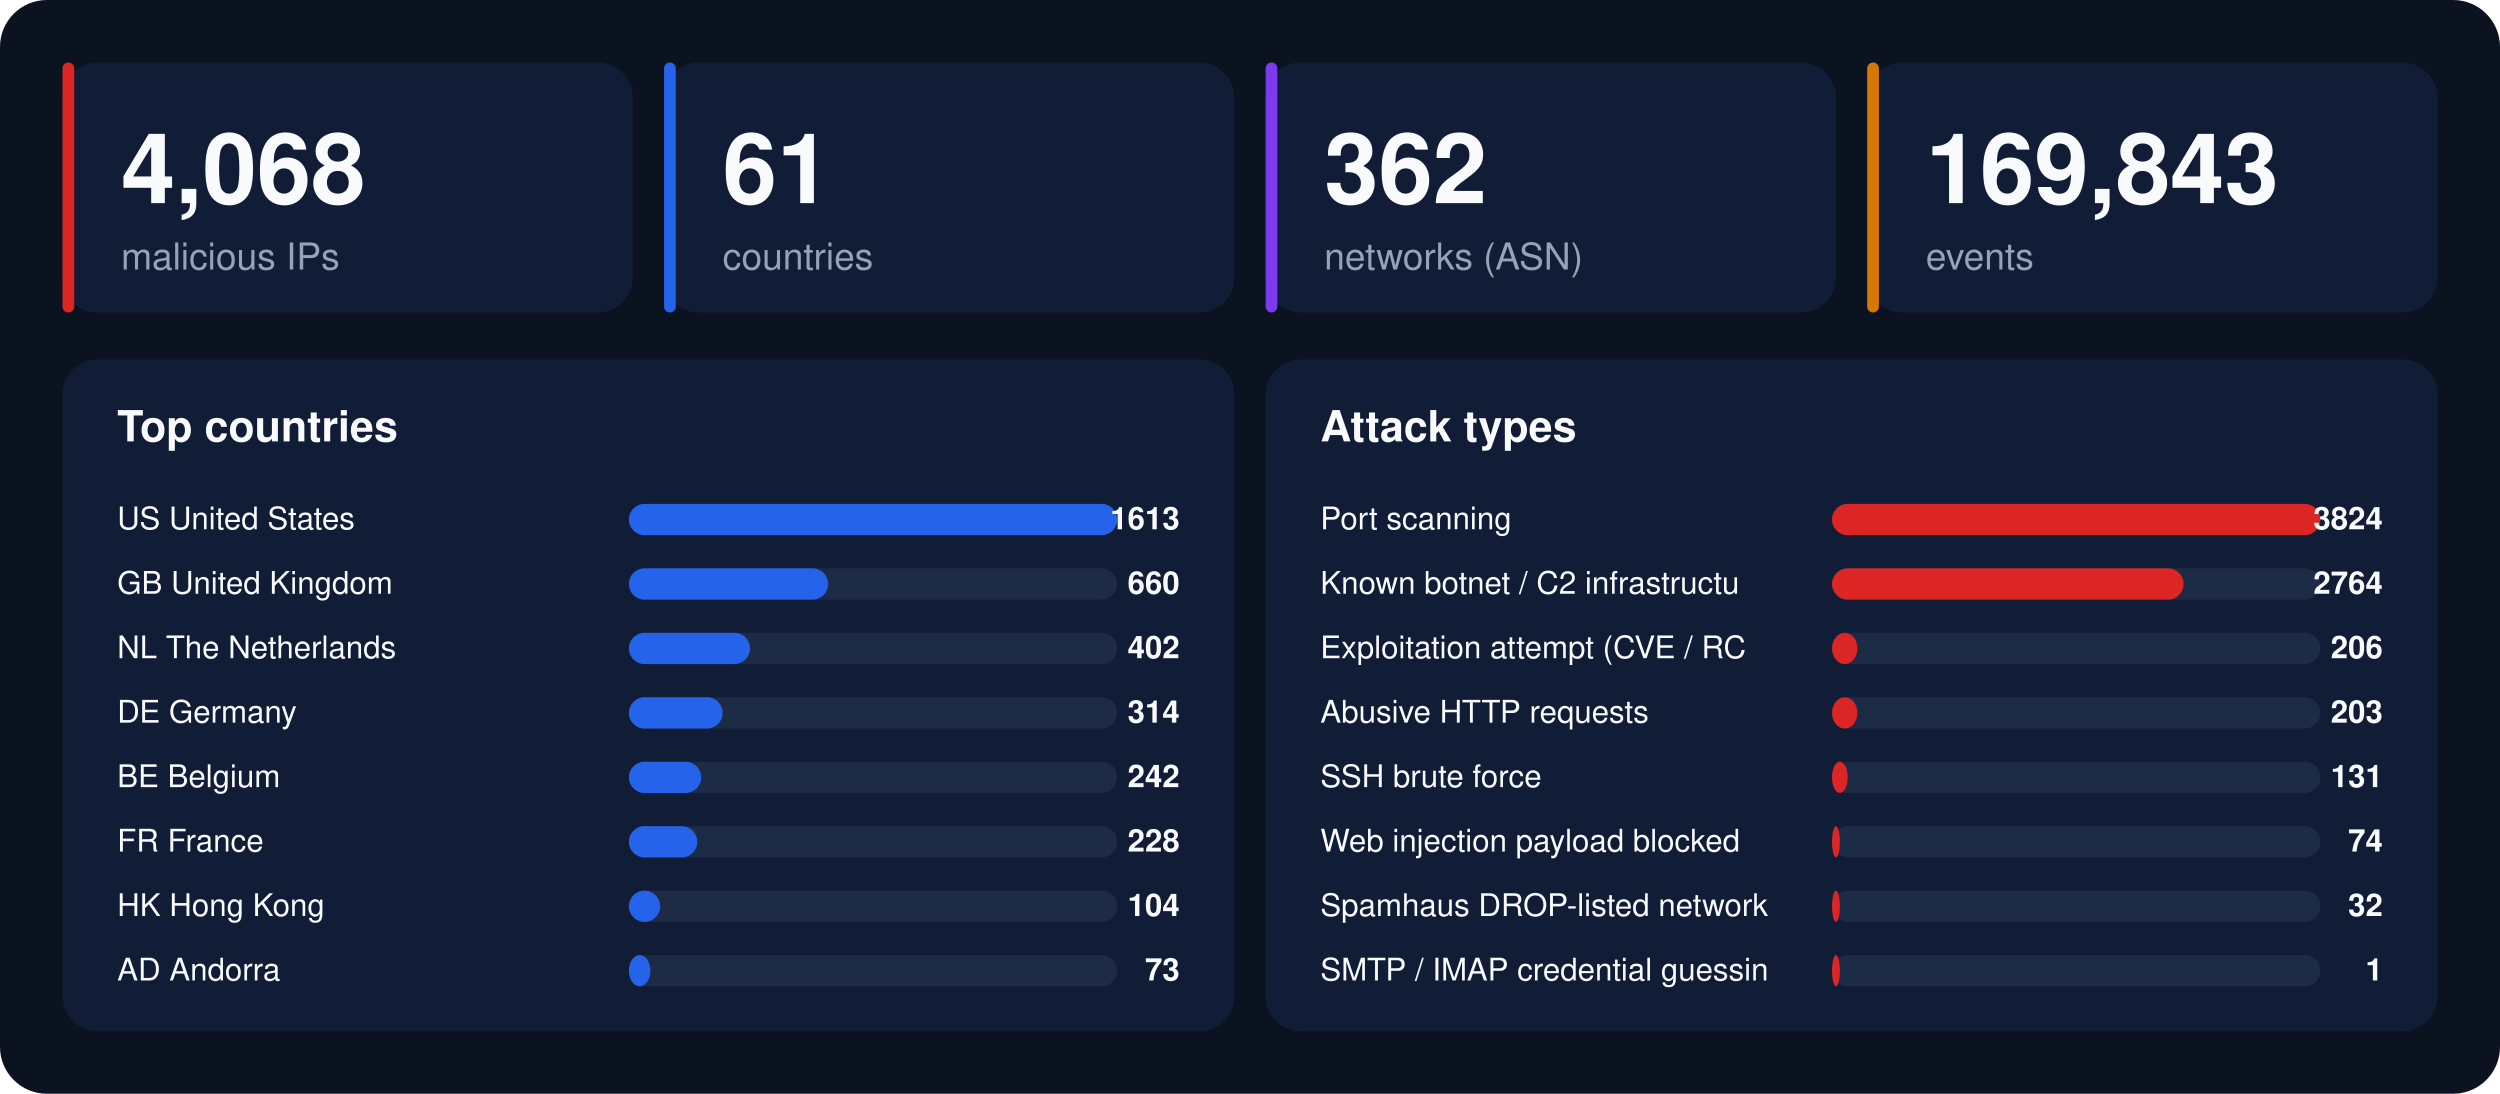
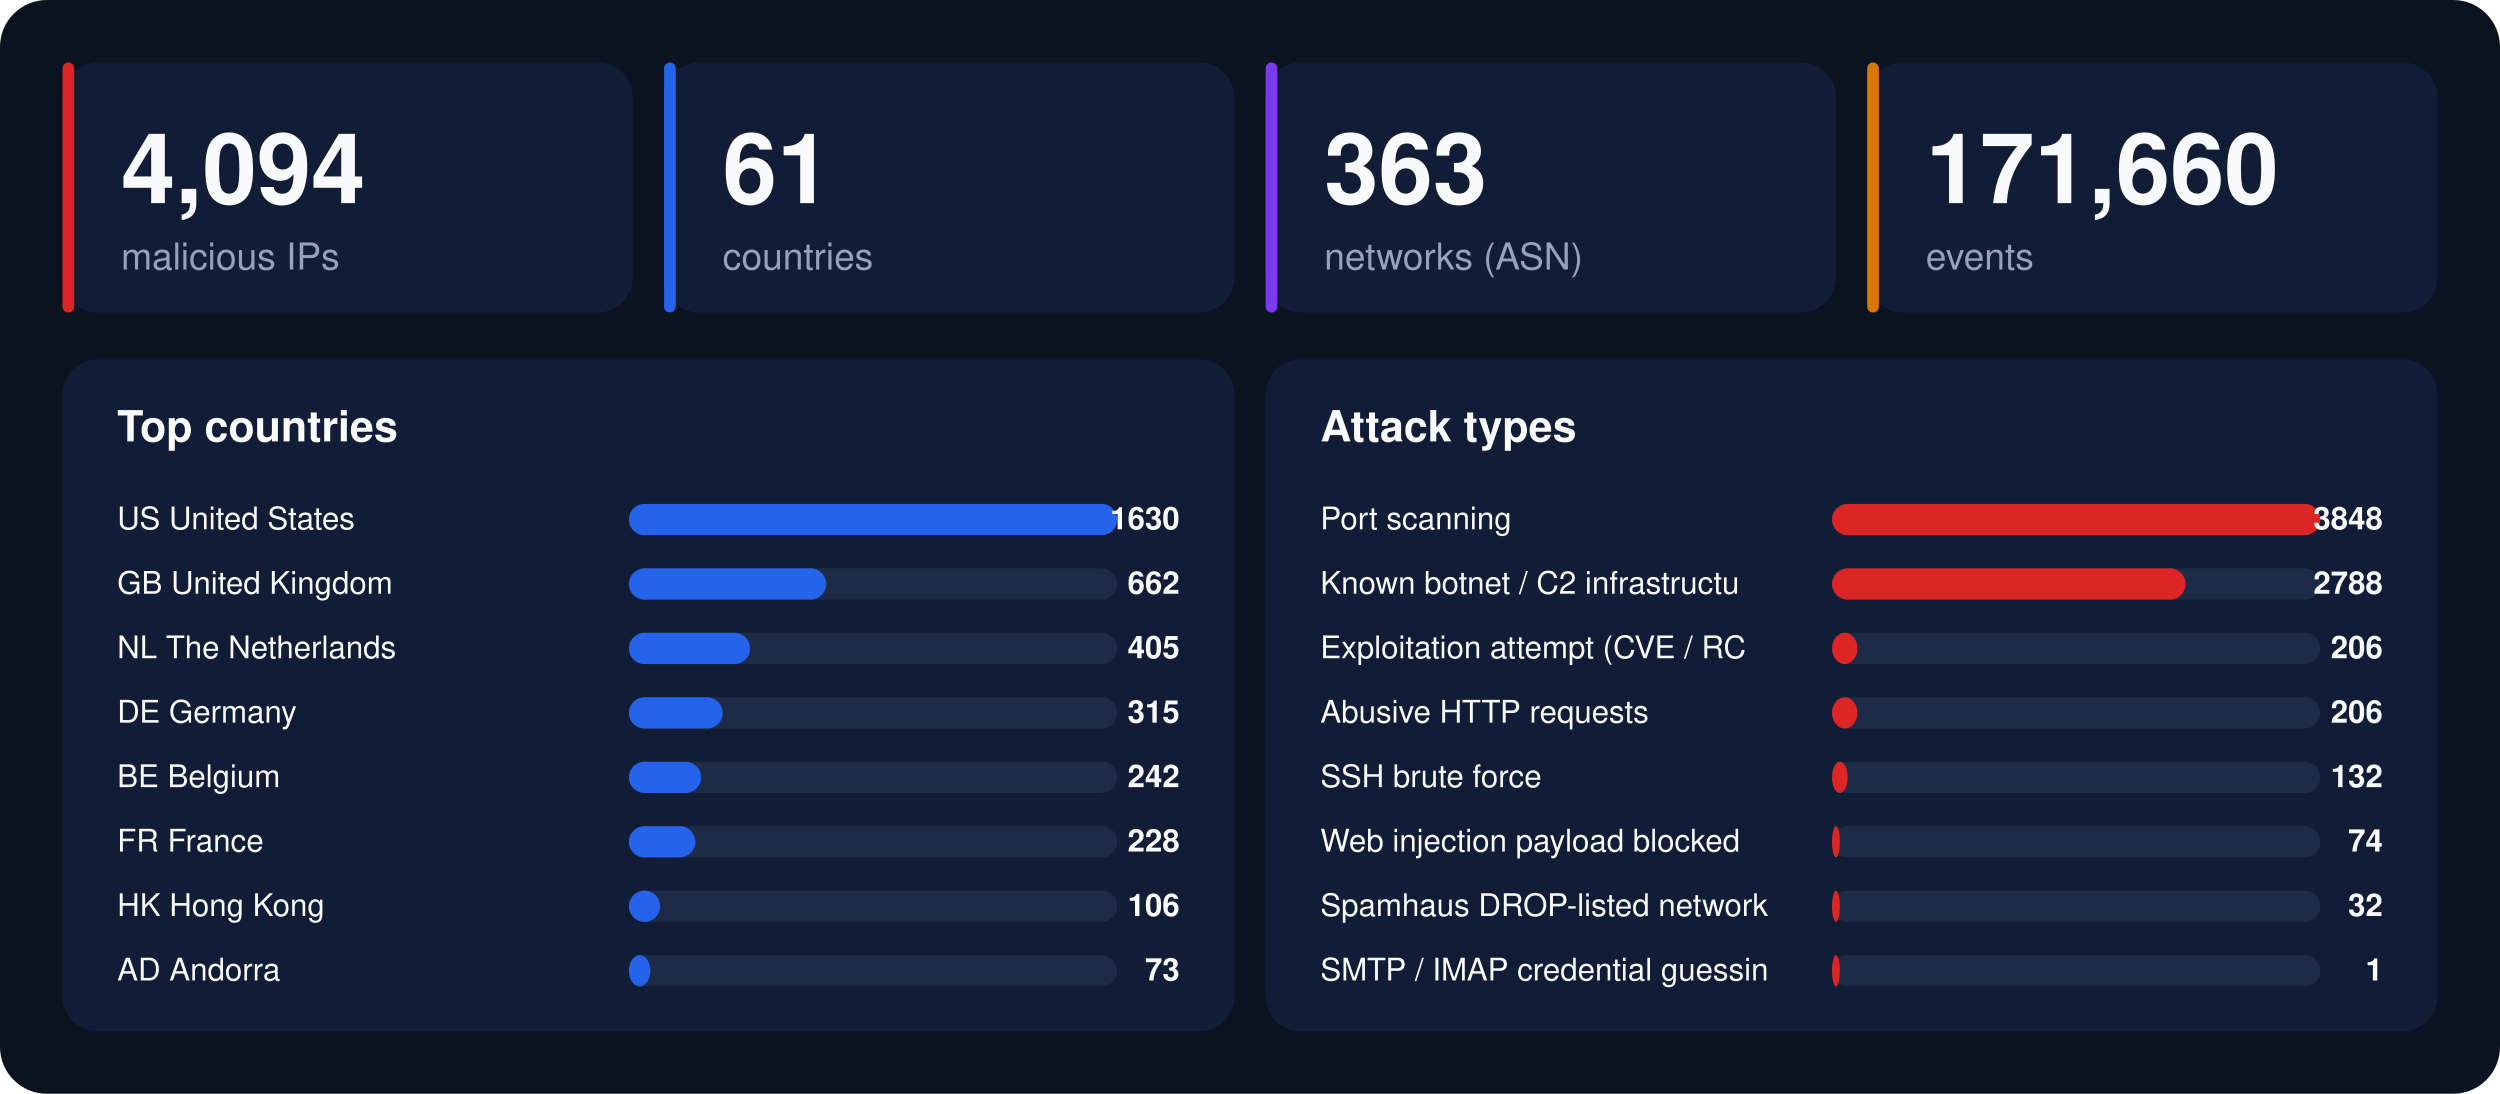
<svg xmlns="http://www.w3.org/2000/svg" width="1280" height="560" viewBox="0 0 1280 560" font-family="-apple-system,BlinkMacSystemFont,'Segoe UI',Helvetica,Arial,sans-serif">
  <rect width="1280" height="560" rx="24" fill="#0b1220" />
  <rect x="32" y="32" width="292" height="128" rx="18" fill="#111d36" />
  <rect x="32" y="32" width="6" height="128" rx="3" fill="#dc2626" />
-   <text x="62" y="104" font-size="50" font-weight="800" fill="#f8fafc">4,068</text>
+   <text x="62" y="104" font-size="50" font-weight="800" fill="#f8fafc">4,094</text>
  <text x="62" y="138" font-size="19" fill="#94a3b8">malicious IPs</text>
  <rect x="340" y="32" width="292" height="128" rx="18" fill="#111d36" />
  <rect x="340" y="32" width="6" height="128" rx="3" fill="#2563eb" />
  <text x="370" y="104" font-size="50" font-weight="800" fill="#f8fafc">61</text>
  <text x="370" y="138" font-size="19" fill="#94a3b8">countries</text>
  <rect x="648" y="32" width="292" height="128" rx="18" fill="#111d36" />
  <rect x="648" y="32" width="6" height="128" rx="3" fill="#7c3aed" />
-   <text x="678" y="104" font-size="50" font-weight="800" fill="#f8fafc">362</text>
+   <text x="678" y="104" font-size="50" font-weight="800" fill="#f8fafc">363</text>
  <text x="678" y="138" font-size="19" fill="#94a3b8">networks (ASN)</text>
  <rect x="956" y="32" width="292" height="128" rx="18" fill="#111d36" />
  <rect x="956" y="32" width="6" height="128" rx="3" fill="#d97706" />
-   <text x="986" y="104" font-size="50" font-weight="800" fill="#f8fafc">169,843</text>
+   <text x="986" y="104" font-size="50" font-weight="800" fill="#f8fafc">171,660</text>
  <text x="986" y="138" font-size="19" fill="#94a3b8">events</text>
  <rect x="32" y="184" width="600" height="344" rx="18" fill="#111d36" />
  <text x="60" y="226" font-size="22" font-weight="700" fill="#f8fafc">Top countries</text>
  <text x="60" y="271" font-size="16" fill="#f8fafc">US  United States</text>
  <rect x="322" y="258" width="250" height="16" rx="8" fill="#1e2b47" />
  <rect x="322" y="258" width="250" height="16" rx="8" fill="#2563eb" />
-   <text x="604" y="271" font-size="16" font-weight="700" text-anchor="end" fill="#f8fafc">1613</text>
+   <text x="604" y="271" font-size="16" font-weight="700" text-anchor="end" fill="#f8fafc">1630</text>
  <text x="60" y="304" font-size="16" fill="#f8fafc">GB  United Kingdom</text>
  <rect x="322" y="291" width="250" height="16" rx="8" fill="#1e2b47" />
-   <rect x="322" y="291" width="102" height="16" rx="8" fill="#2563eb" />
-   <text x="604" y="304" font-size="16" font-weight="700" text-anchor="end" fill="#f8fafc">660</text>
+   <rect x="322" y="291" width="101" height="16" rx="8" fill="#2563eb" />
+   <text x="604" y="304" font-size="16" font-weight="700" text-anchor="end" fill="#f8fafc">662</text>
  <text x="60" y="337" font-size="16" fill="#f8fafc">NL  The Netherlands</text>
  <rect x="322" y="324" width="250" height="16" rx="8" fill="#1e2b47" />
  <rect x="322" y="324" width="62" height="16" rx="8" fill="#2563eb" />
-   <text x="604" y="337" font-size="16" font-weight="700" text-anchor="end" fill="#f8fafc">402</text>
+   <text x="604" y="337" font-size="16" font-weight="700" text-anchor="end" fill="#f8fafc">405</text>
  <text x="60" y="370" font-size="16" fill="#f8fafc">DE  Germany</text>
  <rect x="322" y="357" width="250" height="16" rx="8" fill="#1e2b47" />
  <rect x="322" y="357" width="48" height="16" rx="8" fill="#2563eb" />
-   <text x="604" y="370" font-size="16" font-weight="700" text-anchor="end" fill="#f8fafc">314</text>
+   <text x="604" y="370" font-size="16" font-weight="700" text-anchor="end" fill="#f8fafc">315</text>
  <text x="60" y="403" font-size="16" fill="#f8fafc">BE  Belgium</text>
  <rect x="322" y="390" width="250" height="16" rx="8" fill="#1e2b47" />
  <rect x="322" y="390" width="37" height="16" rx="8" fill="#2563eb" />
  <text x="604" y="403" font-size="16" font-weight="700" text-anchor="end" fill="#f8fafc">242</text>
  <text x="60" y="436" font-size="16" fill="#f8fafc">FR  France</text>
  <rect x="322" y="423" width="250" height="16" rx="8" fill="#1e2b47" />
-   <rect x="322" y="423" width="35" height="16" rx="8" fill="#2563eb" />
+   <rect x="322" y="423" width="34" height="16" rx="8" fill="#2563eb" />
  <text x="604" y="436" font-size="16" font-weight="700" text-anchor="end" fill="#f8fafc">228</text>
  <text x="60" y="469" font-size="16" fill="#f8fafc">HK  Hong Kong</text>
  <rect x="322" y="456" width="250" height="16" rx="8" fill="#1e2b47" />
  <rect x="322" y="456" width="16" height="16" rx="8" fill="#2563eb" />
-   <text x="604" y="469" font-size="16" font-weight="700" text-anchor="end" fill="#f8fafc">104</text>
+   <text x="604" y="469" font-size="16" font-weight="700" text-anchor="end" fill="#f8fafc">106</text>
  <text x="60" y="502" font-size="16" fill="#f8fafc">AD  Andorra</text>
  <rect x="322" y="489" width="250" height="16" rx="8" fill="#1e2b47" />
  <rect x="322" y="489" width="11" height="16" rx="8" fill="#2563eb" />
  <text x="604" y="502" font-size="16" font-weight="700" text-anchor="end" fill="#f8fafc">73</text>
  <rect x="648" y="184" width="600" height="344" rx="18" fill="#111d36" />
  <text x="676" y="226" font-size="22" font-weight="700" fill="#f8fafc">Attack types</text>
  <text x="676" y="271" font-size="16" fill="#f8fafc">Port scanning</text>
  <rect x="938" y="258" width="250" height="16" rx="8" fill="#1e2b47" />
  <rect x="938" y="258" width="250" height="16" rx="8" fill="#dc2626" />
-   <text x="1220" y="271" font-size="16" font-weight="700" text-anchor="end" fill="#f8fafc">3824</text>
+   <text x="1220" y="271" font-size="16" font-weight="700" text-anchor="end" fill="#f8fafc">3848</text>
  <text x="676" y="304" font-size="16" fill="#f8fafc">Known botnet / C2 infrastructu</text>
  <rect x="938" y="291" width="250" height="16" rx="8" fill="#1e2b47" />
-   <rect x="938" y="291" width="180" height="16" rx="8" fill="#dc2626" />
-   <text x="1220" y="304" font-size="16" font-weight="700" text-anchor="end" fill="#f8fafc">2764</text>
+   <rect x="938" y="291" width="181" height="16" rx="8" fill="#dc2626" />
+   <text x="1220" y="304" font-size="16" font-weight="700" text-anchor="end" fill="#f8fafc">2788</text>
  <text x="676" y="337" font-size="16" fill="#f8fafc">Exploitation attempt (CVE / RC</text>
  <rect x="938" y="324" width="250" height="16" rx="8" fill="#1e2b47" />
  <rect x="938" y="324" width="13" height="16" rx="8" fill="#dc2626" />
  <text x="1220" y="337" font-size="16" font-weight="700" text-anchor="end" fill="#f8fafc">206</text>
  <text x="676" y="370" font-size="16" fill="#f8fafc">Abusive HTTP requests</text>
  <rect x="938" y="357" width="250" height="16" rx="8" fill="#1e2b47" />
  <rect x="938" y="357" width="13" height="16" rx="8" fill="#dc2626" />
-   <text x="1220" y="370" font-size="16" font-weight="700" text-anchor="end" fill="#f8fafc">203</text>
+   <text x="1220" y="370" font-size="16" font-weight="700" text-anchor="end" fill="#f8fafc">206</text>
  <text x="676" y="403" font-size="16" fill="#f8fafc">SSH brute force</text>
  <rect x="938" y="390" width="250" height="16" rx="8" fill="#1e2b47" />
  <rect x="938" y="390" width="8" height="16" rx="8" fill="#dc2626" />
-   <text x="1220" y="403" font-size="16" font-weight="700" text-anchor="end" fill="#f8fafc">131</text>
+   <text x="1220" y="403" font-size="16" font-weight="700" text-anchor="end" fill="#f8fafc">132</text>
  <text x="676" y="436" font-size="16" fill="#f8fafc">Web injection payload blocked </text>
  <rect x="938" y="423" width="250" height="16" rx="8" fill="#1e2b47" />
  <rect x="938" y="423" width="4" height="16" rx="8" fill="#dc2626" />
  <text x="1220" y="436" font-size="16" font-weight="700" text-anchor="end" fill="#f8fafc">74</text>
  <text x="676" y="469" font-size="16" fill="#f8fafc">Spamhaus DROP-listed network</text>
  <rect x="938" y="456" width="250" height="16" rx="8" fill="#1e2b47" />
  <rect x="938" y="456" width="4" height="16" rx="8" fill="#dc2626" />
  <text x="1220" y="469" font-size="16" font-weight="700" text-anchor="end" fill="#f8fafc">32</text>
  <text x="676" y="502" font-size="16" fill="#f8fafc">SMTP / IMAP credential guessin</text>
  <rect x="938" y="489" width="250" height="16" rx="8" fill="#1e2b47" />
  <rect x="938" y="489" width="4" height="16" rx="8" fill="#dc2626" />
  <text x="1220" y="502" font-size="16" font-weight="700" text-anchor="end" fill="#f8fafc">1</text>
</svg>
